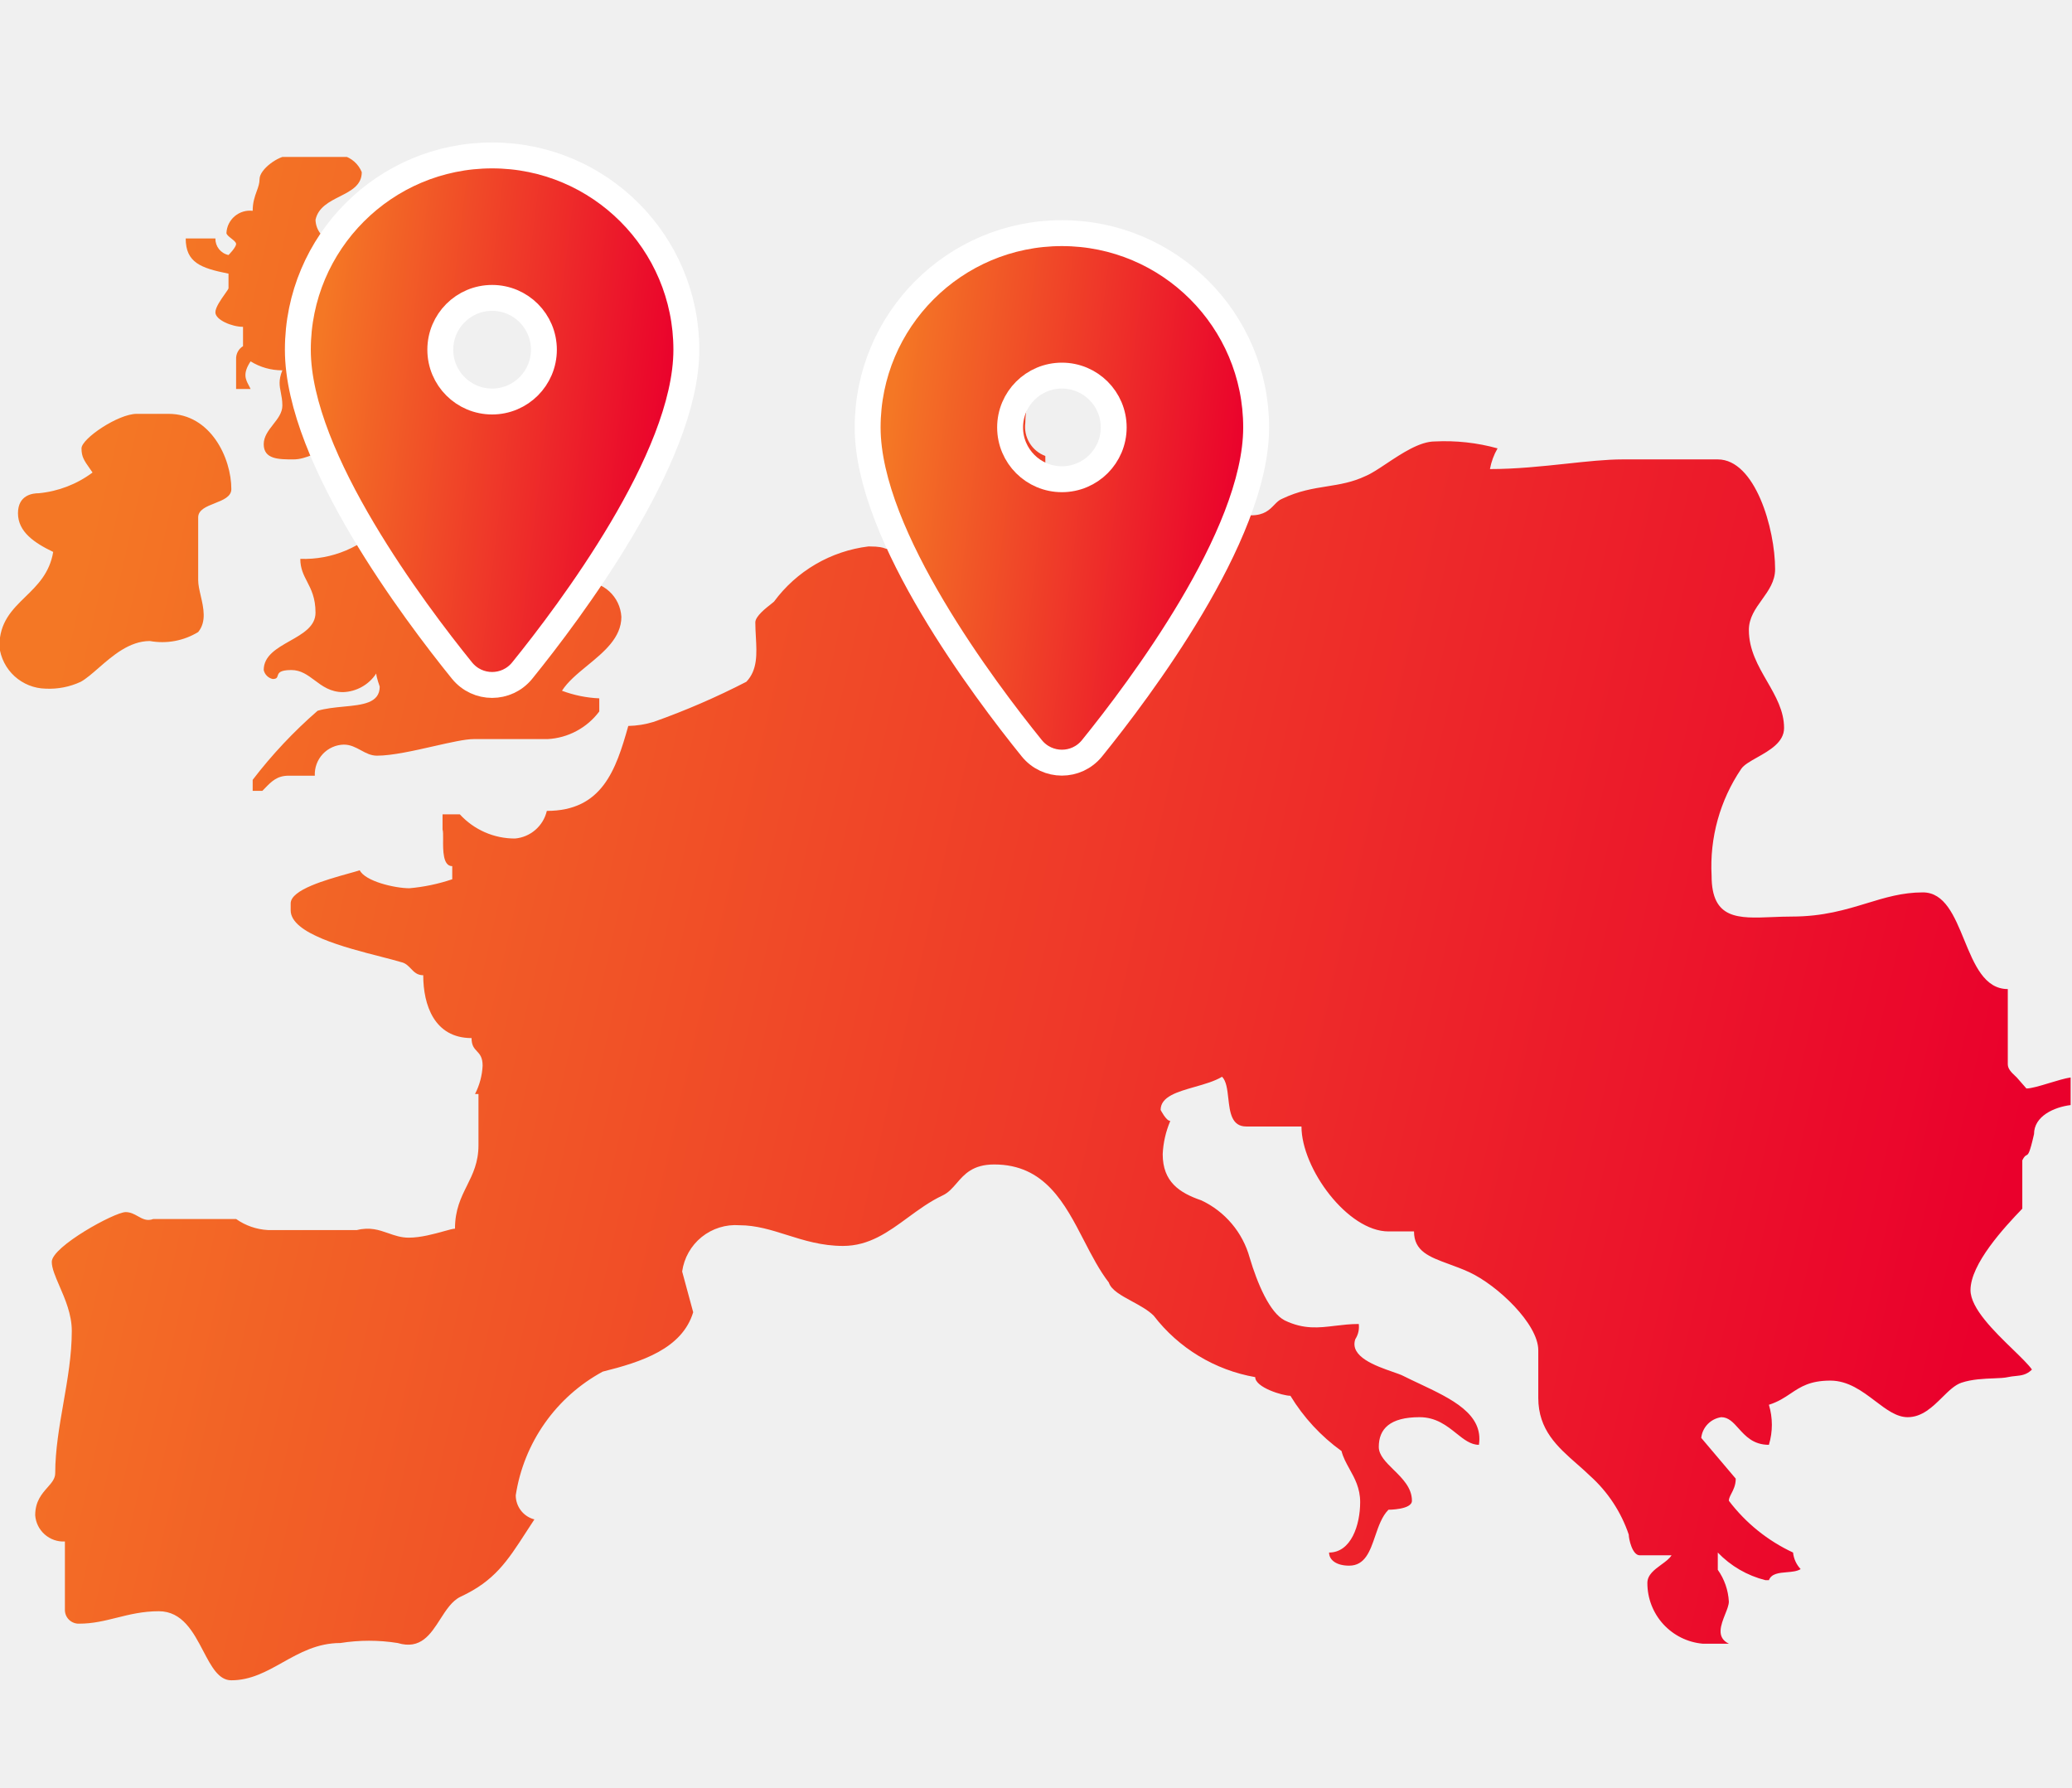
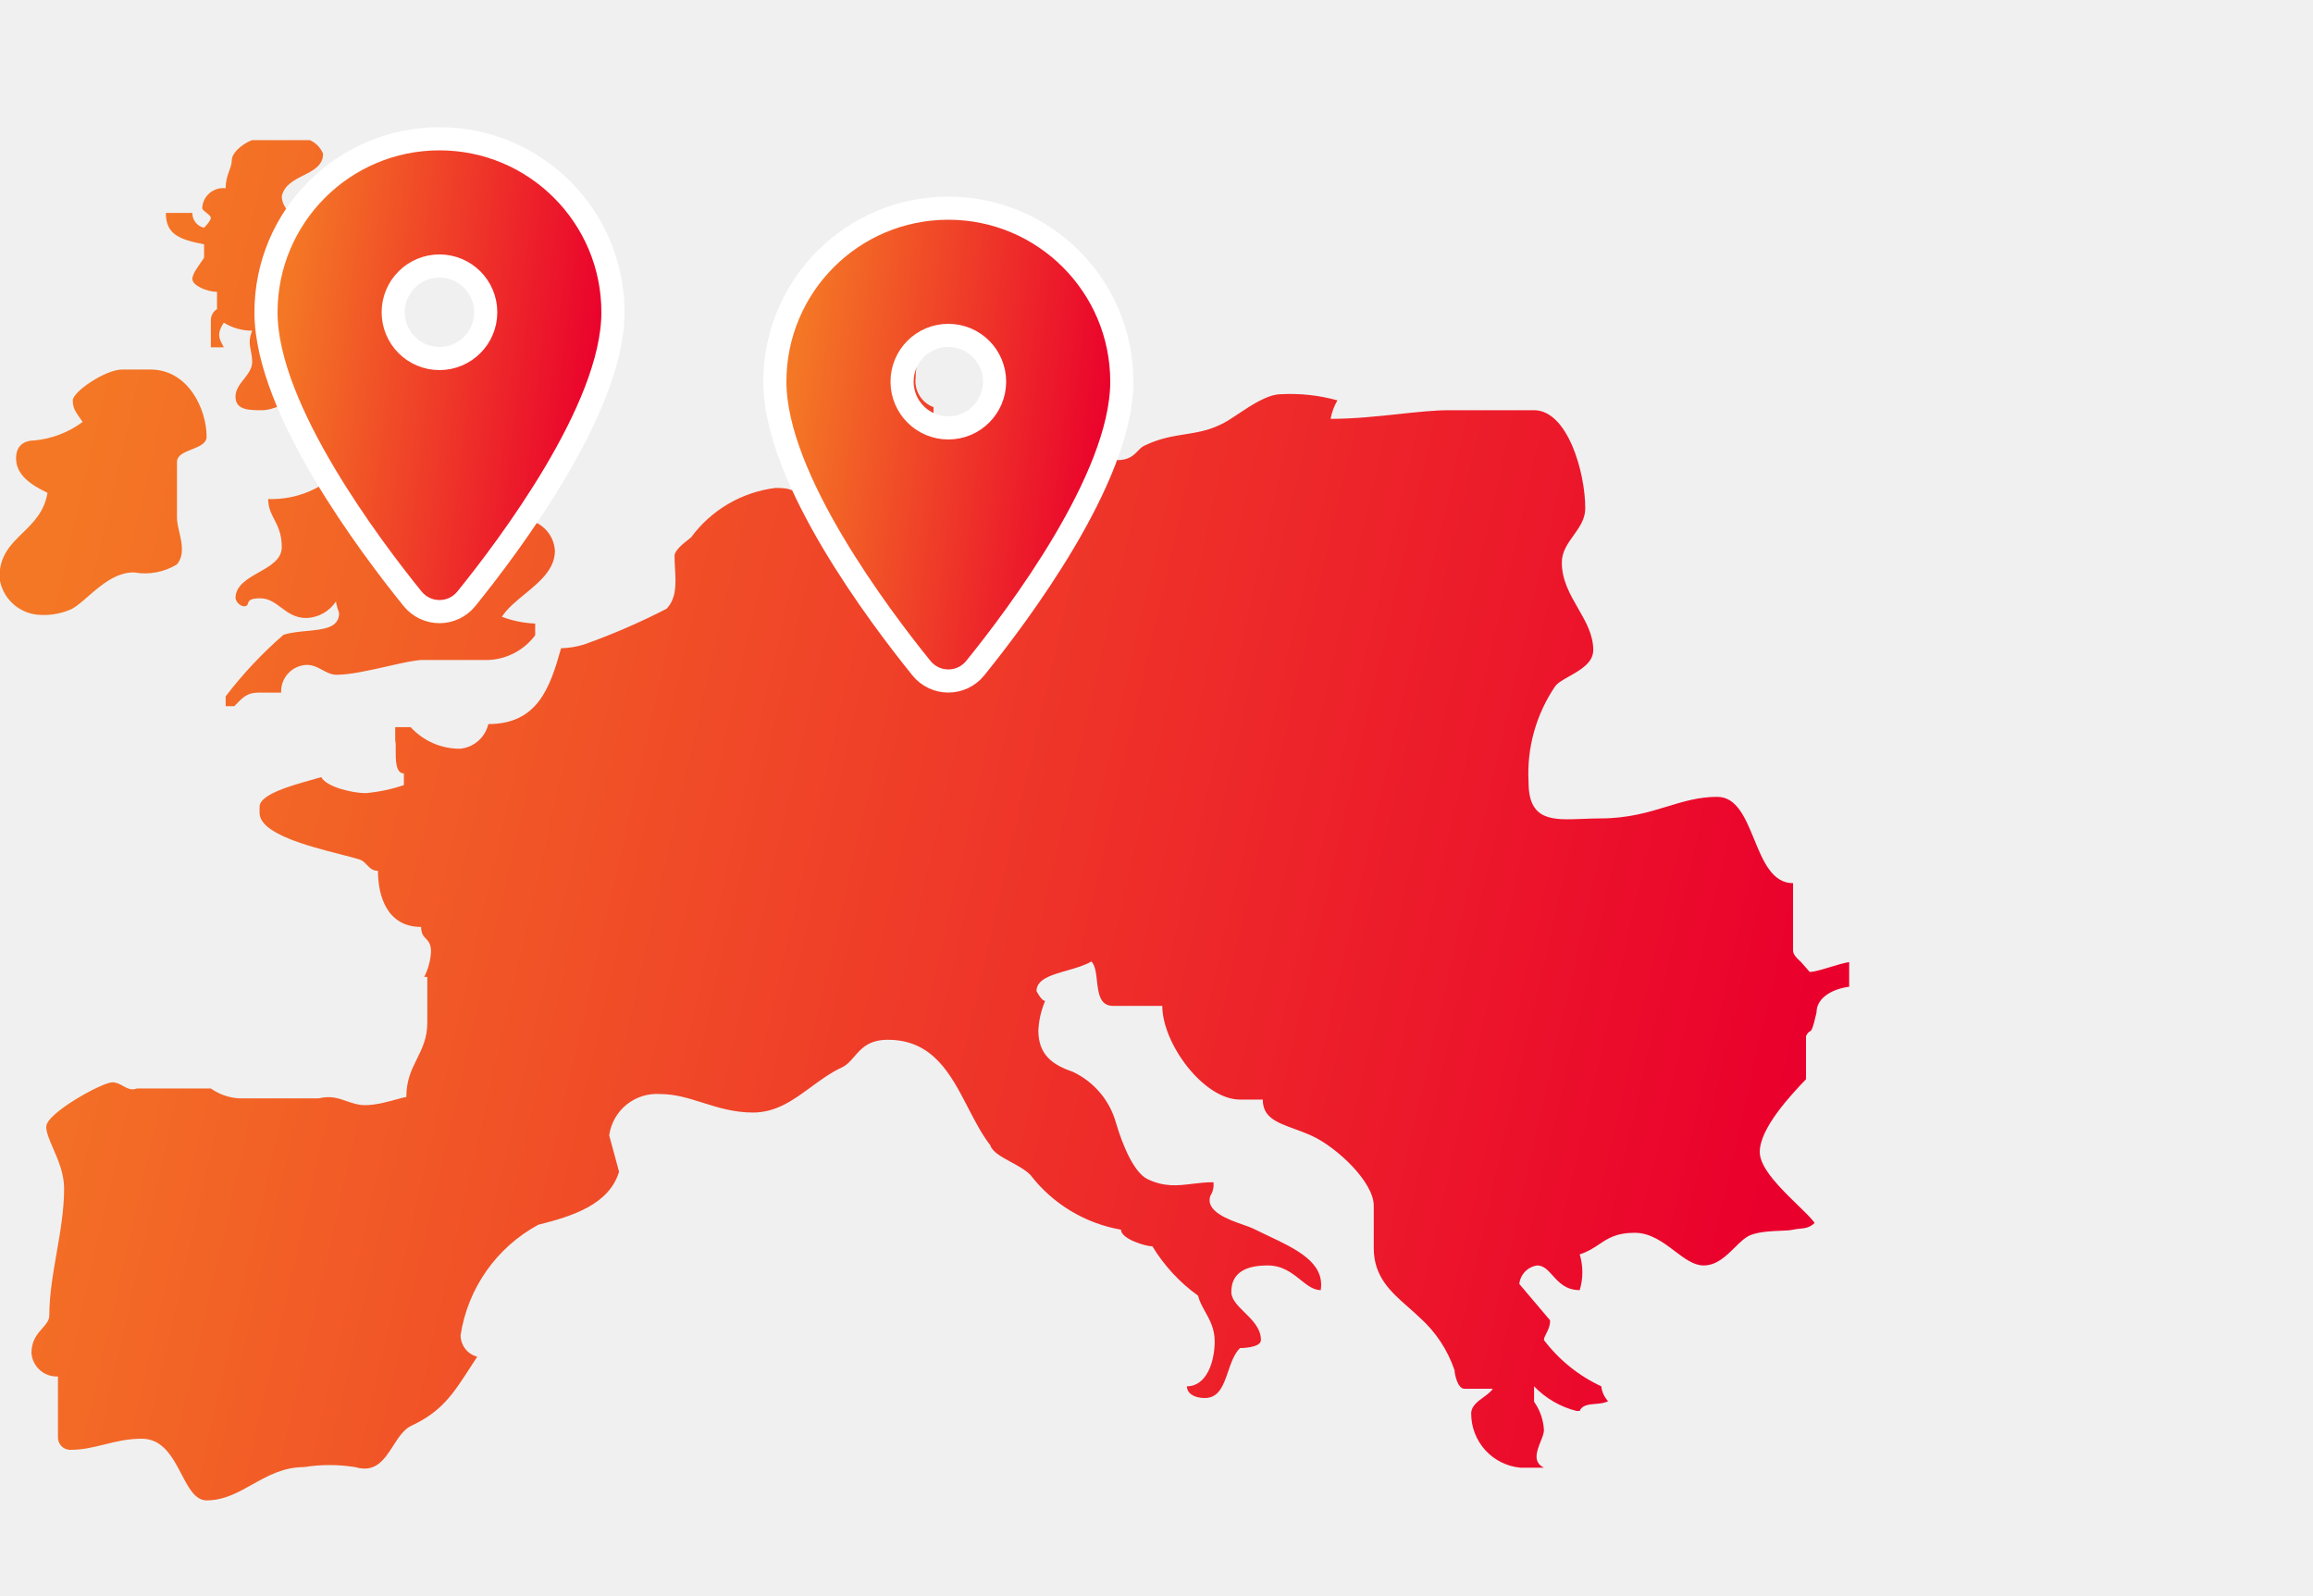
- <svg xmlns="http://www.w3.org/2000/svg" width="80" height="69" viewBox="0 0 80 69" fill="none">
+ <svg xmlns="http://www.w3.org/2000/svg" width="100" height="69" viewBox="0 0 100 69" fill="none">
  <g clip-path="url(#clip0_880_47779)">
    <path fill-rule="evenodd" clip-rule="evenodd" d="M21.991 22.471C21.891 22.501 21.805 22.574 21.565 22.747L22.018 22.32C21.916 22.376 21.843 22.454 21.77 22.533C21.633 22.68 21.496 22.827 21.165 22.827V22.32C21.27 22.286 21.361 22.217 21.424 22.126C21.487 22.034 21.517 21.925 21.512 21.814C21.512 21.537 21.323 21.313 21.132 21.085C20.936 20.853 20.739 20.618 20.739 20.321C20.739 19.086 19.634 18.325 18.691 17.676C18.332 17.429 17.996 17.198 17.753 16.962C17.392 16.612 17.215 16.117 17.039 15.626C16.788 14.923 16.539 14.228 15.754 13.977C15.554 13.977 15.382 14.001 15.214 14.025C14.888 14.072 14.576 14.117 14.101 13.977C14.142 13.845 14.214 13.725 14.312 13.628C14.409 13.53 14.529 13.458 14.661 13.417C14.661 12.755 15.095 12.219 15.556 11.651C16.135 10.937 16.755 10.173 16.607 9.045H12.395C12.262 8.888 12.187 8.69 12.182 8.485C12.285 8.006 12.709 7.791 13.118 7.584C13.551 7.364 13.968 7.153 13.968 6.646C13.905 6.491 13.807 6.353 13.682 6.242C13.557 6.131 13.409 6.05 13.248 6.006H11.169C10.742 6.006 10.022 6.539 10.022 6.912C10.022 7.078 9.97 7.222 9.911 7.383C9.838 7.585 9.756 7.812 9.756 8.138C9.632 8.124 9.507 8.134 9.388 8.17C9.269 8.206 9.159 8.265 9.064 8.345C8.969 8.425 8.892 8.524 8.836 8.635C8.781 8.746 8.749 8.868 8.743 8.992C8.743 9.058 8.836 9.131 8.929 9.205C9.023 9.278 9.116 9.351 9.116 9.418C9.116 9.551 8.823 9.845 8.823 9.845C8.677 9.814 8.547 9.733 8.454 9.616C8.362 9.499 8.313 9.354 8.316 9.205H7.17C7.17 10.138 7.756 10.351 8.823 10.564V11.124C8.823 11.152 8.763 11.236 8.685 11.346C8.535 11.557 8.316 11.865 8.316 12.057C8.316 12.35 8.956 12.617 9.383 12.617V13.363C9.297 13.416 9.226 13.491 9.18 13.58C9.133 13.669 9.111 13.769 9.116 13.87V15.016H9.676C9.655 14.97 9.631 14.926 9.608 14.882C9.482 14.647 9.361 14.421 9.676 13.95C10.044 14.178 10.469 14.298 10.902 14.296C10.748 14.673 10.792 14.896 10.843 15.155C10.871 15.3 10.902 15.456 10.902 15.656C10.902 15.933 10.726 16.157 10.548 16.384C10.366 16.617 10.182 16.852 10.182 17.149C10.182 17.735 10.769 17.735 11.329 17.735C11.594 17.735 11.817 17.652 12.052 17.564C12.313 17.466 12.59 17.362 12.955 17.362C13.026 17.362 13.135 17.329 13.245 17.297C13.464 17.232 13.683 17.167 13.595 17.362C13.551 17.457 13.485 17.511 13.416 17.566C13.272 17.682 13.115 17.809 13.115 18.348C13.115 19.148 14.101 19.148 14.821 19.148H14.821V20.215C14.414 20.662 13.915 21.015 13.358 21.25C12.801 21.485 12.199 21.596 11.595 21.574C11.595 21.945 11.721 22.19 11.857 22.452C12.013 22.755 12.182 23.082 12.182 23.653C12.182 24.183 11.688 24.463 11.191 24.744C10.688 25.029 10.182 25.316 10.182 25.866C10.201 25.951 10.243 26.029 10.305 26.09C10.366 26.151 10.444 26.194 10.529 26.212C10.682 26.212 10.7 26.154 10.722 26.085C10.754 25.987 10.792 25.866 11.249 25.866C11.617 25.866 11.876 26.06 12.148 26.262C12.446 26.485 12.759 26.719 13.248 26.719C13.503 26.71 13.752 26.64 13.975 26.515C14.198 26.389 14.387 26.213 14.527 25.999C14.527 26.133 14.661 26.506 14.661 26.506C14.661 27.145 13.998 27.209 13.264 27.279C12.926 27.312 12.573 27.346 12.262 27.439C11.339 28.241 10.499 29.134 9.756 30.105V30.531H10.129C10.165 30.495 10.199 30.46 10.233 30.424C10.479 30.171 10.697 29.945 11.142 29.945H12.155C12.148 29.792 12.171 29.639 12.224 29.496C12.277 29.352 12.358 29.221 12.462 29.109C12.566 28.997 12.692 28.907 12.832 28.845C12.971 28.782 13.122 28.748 13.275 28.745C13.531 28.745 13.733 28.855 13.932 28.962C14.126 29.068 14.318 29.172 14.554 29.172C15.139 29.172 15.99 28.979 16.757 28.805C17.387 28.662 17.962 28.532 18.286 28.532H21.139C21.53 28.512 21.912 28.406 22.257 28.221C22.603 28.037 22.904 27.779 23.138 27.465V26.959C22.646 26.938 22.16 26.839 21.698 26.666C21.917 26.318 22.291 26.011 22.674 25.696C23.32 25.167 23.991 24.616 23.991 23.813C23.97 23.436 23.802 23.082 23.523 22.828C23.244 22.573 22.876 22.439 22.498 22.454C22.204 22.454 22.091 22.44 21.991 22.471ZM78.534 43.78C78.362 44.535 78.312 44.561 78.241 44.597C78.202 44.617 78.156 44.641 78.081 44.793V46.659C77.387 47.379 76.081 48.791 76.081 49.804C76.081 50.506 77.001 51.399 77.718 52.094C78.036 52.403 78.314 52.673 78.454 52.87C78.246 53.077 78.039 53.098 77.813 53.121C77.719 53.13 77.622 53.14 77.521 53.163C77.391 53.193 77.2 53.201 76.976 53.21C76.6 53.224 76.136 53.243 75.735 53.377C75.477 53.462 75.241 53.695 74.99 53.943C74.618 54.31 74.213 54.709 73.655 54.709C73.225 54.709 72.83 54.41 72.403 54.086C71.903 53.708 71.36 53.297 70.67 53.297C69.881 53.297 69.517 53.54 69.136 53.795C68.899 53.954 68.655 54.117 68.297 54.23C68.45 54.734 68.45 55.272 68.297 55.776C67.696 55.776 67.392 55.437 67.126 55.142C66.92 54.913 66.737 54.709 66.458 54.709C66.258 54.738 66.074 54.832 65.934 54.977C65.794 55.122 65.706 55.309 65.685 55.509L67.017 57.082C67.017 57.332 66.926 57.509 66.85 57.655C66.797 57.758 66.751 57.847 66.751 57.935C67.402 58.794 68.253 59.48 69.23 59.934C69.255 60.174 69.358 60.399 69.523 60.574C69.385 60.66 69.186 60.677 68.988 60.694C68.691 60.719 68.393 60.745 68.297 61.001H68.164C67.463 60.826 66.825 60.456 66.324 59.934V60.601C66.579 60.961 66.727 61.386 66.751 61.827C66.751 61.958 66.683 62.13 66.609 62.315L66.609 62.315C66.444 62.731 66.253 63.213 66.751 63.453H65.738C65.153 63.4 64.61 63.129 64.215 62.695C63.821 62.261 63.603 61.694 63.605 61.107C63.605 60.794 63.882 60.592 64.142 60.402C64.303 60.285 64.457 60.173 64.538 60.041H63.312C63.019 60.041 62.886 59.401 62.886 59.241C62.592 58.37 62.077 57.589 61.393 56.975C61.23 56.817 61.058 56.666 60.888 56.516L60.887 56.516C60.136 55.855 59.393 55.201 59.393 53.963V52.124C59.393 51.111 57.821 49.618 56.728 49.111C56.46 48.988 56.197 48.891 55.95 48.801C55.188 48.522 54.595 48.304 54.595 47.538H53.609C52.036 47.538 50.25 45.113 50.25 43.487H48.117C47.547 43.487 47.484 42.929 47.425 42.399C47.387 42.061 47.35 41.733 47.184 41.567C46.897 41.74 46.509 41.85 46.131 41.958C45.457 42.15 44.812 42.334 44.812 42.847C44.812 42.847 45.025 43.273 45.185 43.273C45.012 43.679 44.912 44.112 44.892 44.553C44.892 45.619 45.531 46.046 46.384 46.339C46.837 46.551 47.237 46.859 47.559 47.241C47.882 47.623 48.117 48.07 48.25 48.552C48.544 49.538 49.023 50.684 49.61 50.977C50.345 51.327 50.916 51.258 51.548 51.181C51.834 51.147 52.131 51.111 52.462 51.111C52.488 51.316 52.441 51.523 52.329 51.697C52.096 52.374 53.123 52.732 53.77 52.958C53.938 53.016 54.08 53.066 54.168 53.11C54.372 53.212 54.581 53.311 54.79 53.409C56.053 54.005 57.284 54.586 57.101 55.776C56.783 55.776 56.522 55.567 56.231 55.335C55.863 55.041 55.448 54.709 54.808 54.709C53.662 54.709 53.235 55.163 53.235 55.856C53.235 56.177 53.51 56.446 53.804 56.736C54.146 57.071 54.515 57.434 54.515 57.935C54.515 58.282 53.609 58.282 53.609 58.282C53.358 58.532 53.226 58.918 53.097 59.295C52.897 59.879 52.705 60.441 52.089 60.441C51.609 60.441 51.316 60.228 51.316 59.934C52.169 59.934 52.516 58.868 52.516 57.988C52.516 57.449 52.306 57.071 52.106 56.711C51.98 56.483 51.858 56.264 51.796 56.016C51.002 55.444 50.331 54.719 49.823 53.883C49.53 53.883 48.464 53.563 48.464 53.163C46.907 52.891 45.508 52.044 44.545 50.791C44.329 50.575 44.011 50.403 43.706 50.237C43.294 50.013 42.904 49.802 42.812 49.511C42.45 49.043 42.155 48.474 41.858 47.899C41.107 46.445 40.336 44.953 38.387 44.953C37.561 44.953 37.235 45.33 36.936 45.677L36.936 45.677C36.771 45.867 36.615 46.048 36.388 46.152C35.902 46.381 35.474 46.695 35.052 47.004C34.295 47.559 33.559 48.098 32.549 48.098C31.73 48.098 31.041 47.882 30.381 47.674L30.381 47.674C29.773 47.482 29.189 47.299 28.55 47.299C28.024 47.26 27.502 47.423 27.091 47.754C26.68 48.086 26.411 48.562 26.338 49.085L26.764 50.657C26.338 52.07 24.765 52.577 23.272 52.95C22.382 53.432 21.615 54.114 21.033 54.942C20.45 55.77 20.067 56.721 19.913 57.722C19.912 57.935 19.983 58.143 20.113 58.312C20.243 58.481 20.426 58.602 20.633 58.655C20.521 58.824 20.416 58.986 20.316 59.141C19.582 60.276 19.094 61.031 17.78 61.641C17.451 61.8 17.226 62.151 16.999 62.505C16.621 63.095 16.238 63.693 15.355 63.427C14.622 63.31 13.875 63.31 13.142 63.427C12.251 63.427 11.572 63.807 10.911 64.177C10.288 64.526 9.681 64.866 8.93 64.866C8.44 64.866 8.159 64.33 7.849 63.739C7.468 63.011 7.043 62.2 6.131 62.2C5.514 62.2 5.002 62.327 4.506 62.451C4.038 62.567 3.583 62.68 3.065 62.68C2.991 62.684 2.916 62.672 2.847 62.645C2.777 62.619 2.714 62.578 2.661 62.525C2.608 62.472 2.567 62.409 2.54 62.339C2.514 62.269 2.502 62.195 2.506 62.12V59.508C2.22 59.523 1.94 59.425 1.726 59.235C1.511 59.046 1.38 58.78 1.359 58.495C1.359 57.958 1.616 57.668 1.833 57.422C1.993 57.241 2.132 57.084 2.132 56.869C2.132 55.982 2.29 55.076 2.449 54.163C2.61 53.237 2.772 52.304 2.772 51.377C2.772 50.746 2.515 50.151 2.297 49.648C2.137 49.279 1.999 48.959 1.999 48.712C1.999 48.125 4.425 46.792 4.852 46.792C5.038 46.792 5.183 46.873 5.323 46.951C5.505 47.053 5.677 47.149 5.918 47.059H9.117C9.477 47.313 9.902 47.461 10.343 47.485H13.782C14.283 47.36 14.637 47.483 14.99 47.606C15.238 47.693 15.485 47.779 15.781 47.779C16.247 47.779 16.769 47.633 17.137 47.531L17.137 47.531C17.337 47.475 17.492 47.432 17.567 47.432C17.567 46.702 17.8 46.232 18.03 45.77C18.253 45.32 18.474 44.876 18.474 44.206V42.234H18.34C18.515 41.895 18.615 41.522 18.634 41.141C18.634 40.814 18.522 40.696 18.413 40.58C18.309 40.469 18.207 40.361 18.207 40.074C16.768 40.074 16.341 38.795 16.341 37.648C16.108 37.648 15.987 37.522 15.864 37.393C15.761 37.286 15.658 37.178 15.488 37.142C15.282 37.08 15.011 37.01 14.707 36.932C13.32 36.577 11.223 36.039 11.223 35.143V34.876C11.223 34.346 12.597 33.962 13.447 33.724L13.447 33.724C13.622 33.676 13.775 33.633 13.889 33.596C14.102 34.023 15.248 34.29 15.808 34.29C16.371 34.24 16.925 34.124 17.461 33.943V33.437C17.099 33.437 17.104 32.826 17.108 32.399V32.399C17.109 32.227 17.11 32.085 17.087 32.024V31.437H17.754C18.025 31.733 18.355 31.968 18.722 32.129C19.089 32.29 19.486 32.372 19.887 32.37C20.177 32.344 20.452 32.227 20.672 32.036C20.892 31.844 21.047 31.588 21.113 31.304C23.245 31.304 23.779 29.731 24.258 28.025C24.593 28.017 24.925 27.964 25.245 27.865C26.469 27.431 27.662 26.914 28.817 26.319C29.254 25.861 29.22 25.241 29.184 24.585C29.174 24.401 29.163 24.214 29.163 24.026C29.163 23.791 29.576 23.47 29.78 23.311C29.83 23.272 29.867 23.242 29.883 23.227C30.314 22.641 30.861 22.149 31.489 21.783C32.117 21.416 32.813 21.182 33.535 21.094C33.971 21.094 34.099 21.143 34.17 21.171C34.247 21.201 34.258 21.205 34.522 21.094C34.681 21.253 34.84 20.982 34.966 20.768C35.008 20.695 35.048 20.628 35.081 20.587C35.169 20.482 35.639 20.516 36.132 20.551C36.387 20.569 36.649 20.587 36.867 20.587C37.507 20.587 38.44 19.948 38.44 19.361C38.314 18.757 38.154 18.161 37.961 17.575C37.822 16.667 37.492 16.057 37.183 15.486C36.839 14.85 36.521 14.262 36.521 13.363C36.521 11.16 37.973 10.466 39.495 9.74C40.035 9.482 40.584 9.22 41.08 8.885V9.738C40.775 10.302 40.627 10.937 40.653 11.577C40.653 12.297 41.453 12.377 42.013 12.377V12.937C42.013 13.163 41.74 13.309 41.492 13.443C41.359 13.515 41.234 13.582 41.159 13.656C41.071 13.745 40.981 13.832 40.89 13.919C40.243 14.543 39.587 15.177 39.587 16.322C39.552 16.592 39.609 16.865 39.749 17.097C39.89 17.33 40.105 17.508 40.36 17.602V18.375C40.782 18.375 41.063 18.457 41.328 18.534C41.566 18.603 41.79 18.668 42.093 18.668L42.112 18.722C42.241 19.086 42.396 19.521 42.599 19.521C43.541 19.521 44.348 19.13 45.118 18.756C45.917 18.368 46.676 18 47.504 18.108C47.504 18.303 47.37 18.455 47.252 18.589C47.16 18.694 47.078 18.788 47.078 18.881C47.078 19.095 48.304 19.894 48.304 19.894C48.809 19.894 49.018 19.678 49.199 19.491C49.295 19.392 49.383 19.301 49.503 19.255C50.139 18.95 50.697 18.861 51.234 18.776C51.733 18.696 52.216 18.619 52.729 18.375C52.948 18.284 53.227 18.099 53.533 17.895C54.123 17.503 54.816 17.042 55.395 17.042C56.212 17 57.032 17.09 57.821 17.309C57.677 17.556 57.578 17.827 57.527 18.108C58.534 18.108 59.548 18 60.483 17.9C61.28 17.814 62.02 17.735 62.646 17.735H66.324C67.764 17.735 68.537 20.401 68.537 21.974C68.537 22.44 68.284 22.794 68.031 23.147C67.777 23.5 67.524 23.853 67.524 24.32C67.524 25.084 67.88 25.701 68.228 26.304C68.559 26.879 68.883 27.441 68.883 28.105C68.883 28.654 68.32 28.971 67.841 29.241C67.575 29.391 67.335 29.526 67.231 29.678C66.407 30.893 66.005 32.344 66.085 33.81C66.085 35.499 67.112 35.457 68.427 35.403C68.668 35.393 68.92 35.383 69.177 35.383C70.39 35.383 71.267 35.115 72.082 34.867C72.789 34.651 73.449 34.45 74.242 34.45C75.085 34.45 75.459 35.361 75.838 36.284C76.225 37.227 76.617 38.182 77.521 38.182V41.087C77.521 41.266 77.671 41.408 77.798 41.528C77.822 41.55 77.846 41.572 77.867 41.594L78.24 42.02C78.429 42.02 78.768 41.918 79.119 41.811C79.413 41.722 79.716 41.63 79.947 41.594V42.66C79.307 42.74 78.534 43.087 78.534 43.78ZM1.494 19.041C2.247 18.97 2.967 18.693 3.573 18.241C3.535 18.185 3.499 18.134 3.466 18.087C3.247 17.776 3.147 17.633 3.147 17.308C3.147 16.935 4.56 15.976 5.28 15.976H6.506C8.132 15.976 8.932 17.682 8.932 18.881C8.932 19.174 8.612 19.301 8.292 19.428C7.972 19.554 7.652 19.681 7.652 19.974V22.4C7.652 22.576 7.7 22.781 7.75 22.998C7.859 23.47 7.981 23.997 7.652 24.399C7.094 24.74 6.429 24.863 5.786 24.746C4.999 24.746 4.35 25.312 3.805 25.787C3.556 26.004 3.329 26.202 3.12 26.319C2.695 26.517 2.229 26.608 1.761 26.585C1.317 26.576 0.892 26.405 0.563 26.107C0.235 25.808 0.026 25.4 -0.025 24.959C-0.025 24.019 0.469 23.537 0.981 23.038C1.441 22.59 1.915 22.128 2.054 21.307C1.334 20.961 0.694 20.534 0.694 19.814C0.694 19.095 1.281 19.041 1.494 19.041Z" fill="url(#paint0_linear_880_47779)" />
  </g>
  <path d="M39.837 28.886L39.837 28.886C40.438 29.627 41.562 29.627 42.163 28.886L42.163 28.886C43.081 27.751 44.654 25.704 46 23.434C47.333 21.187 48.5 18.63 48.5 16.5C48.5 12.358 45.142 9 41 9C36.858 9 33.5 12.358 33.5 16.5C33.5 18.63 34.667 21.187 36 23.434C37.346 25.704 38.919 27.751 39.837 28.886ZM41 18.5C39.895 18.5 39 17.605 39 16.5C39 15.395 39.895 14.5 41 14.5C42.105 14.5 43 15.395 43 16.5C43 17.605 42.105 18.5 41 18.5Z" fill="url(#paint1_linear_880_47779)" stroke="white" />
  <path d="M17.837 25.886L17.837 25.886C18.438 26.627 19.562 26.627 20.163 25.886L20.163 25.886C21.081 24.751 22.654 22.704 24 20.434C25.333 18.187 26.5 15.63 26.5 13.5C26.5 9.358 23.142 6 19 6C14.858 6 11.5 9.358 11.5 13.5C11.5 15.63 12.667 18.187 14 20.434C15.346 22.704 16.919 24.751 17.837 25.886ZM19 15.5C17.895 15.5 17 14.605 17 13.5C17 12.395 17.895 11.5 19 11.5C20.105 11.5 21 12.395 21 13.5C21 14.605 20.105 15.5 19 15.5Z" fill="url(#paint2_linear_880_47779)" stroke="white" />
  <defs>
    <linearGradient id="paint0_linear_880_47779" x1="79.887" y1="35.567" x2="3.884" y2="18.264" gradientUnits="userSpaceOnUse">
      <stop stop-color="#EA002C" />
      <stop offset="1" stop-color="#F47725" />
    </linearGradient>
    <linearGradient id="paint1_linear_880_47779" x1="47.99" y1="19.264" x2="34.196" y2="17.599" gradientUnits="userSpaceOnUse">
      <stop stop-color="#EA002C" />
      <stop offset="1" stop-color="#F47725" />
    </linearGradient>
    <linearGradient id="paint2_linear_880_47779" x1="25.99" y1="16.264" x2="12.196" y2="14.6" gradientUnits="userSpaceOnUse">
      <stop stop-color="#EA002C" />
      <stop offset="1" stop-color="#F47725" />
    </linearGradient>
    <clipPath id="clip0_880_47779">
      <rect width="80" height="59.02" fill="white" transform="translate(0 6.05957)" />
    </clipPath>
  </defs>
</svg>
